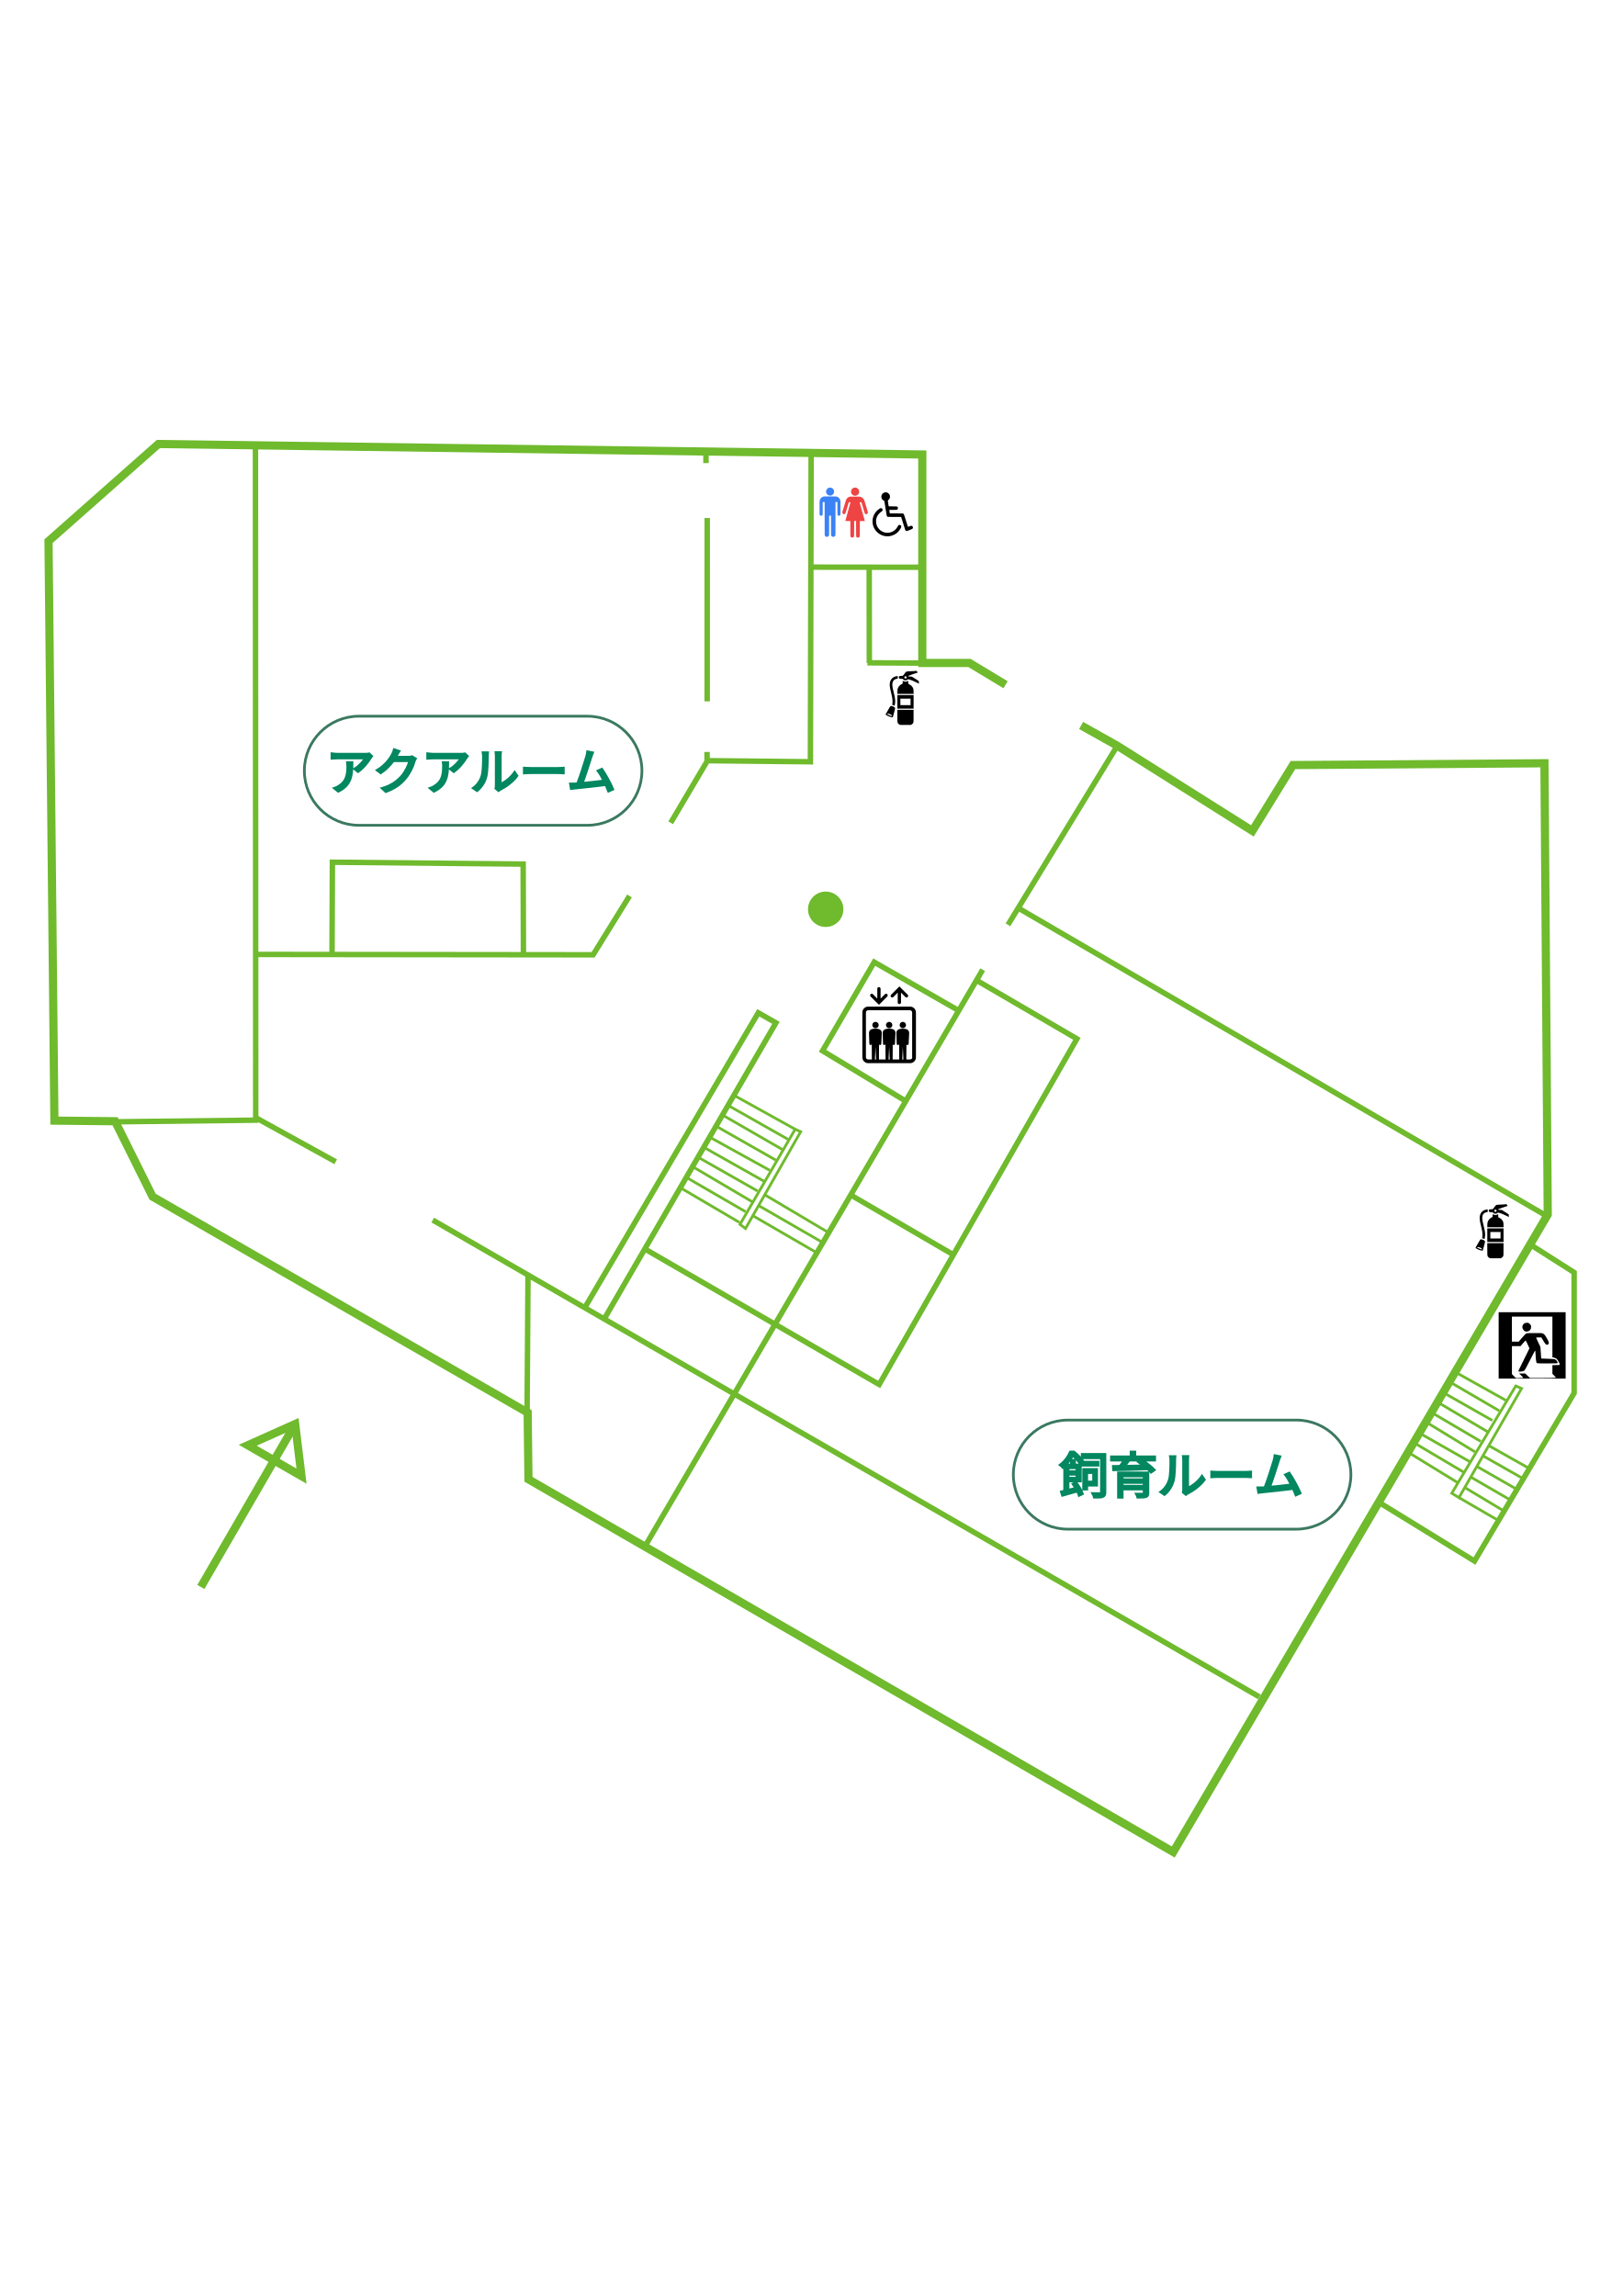
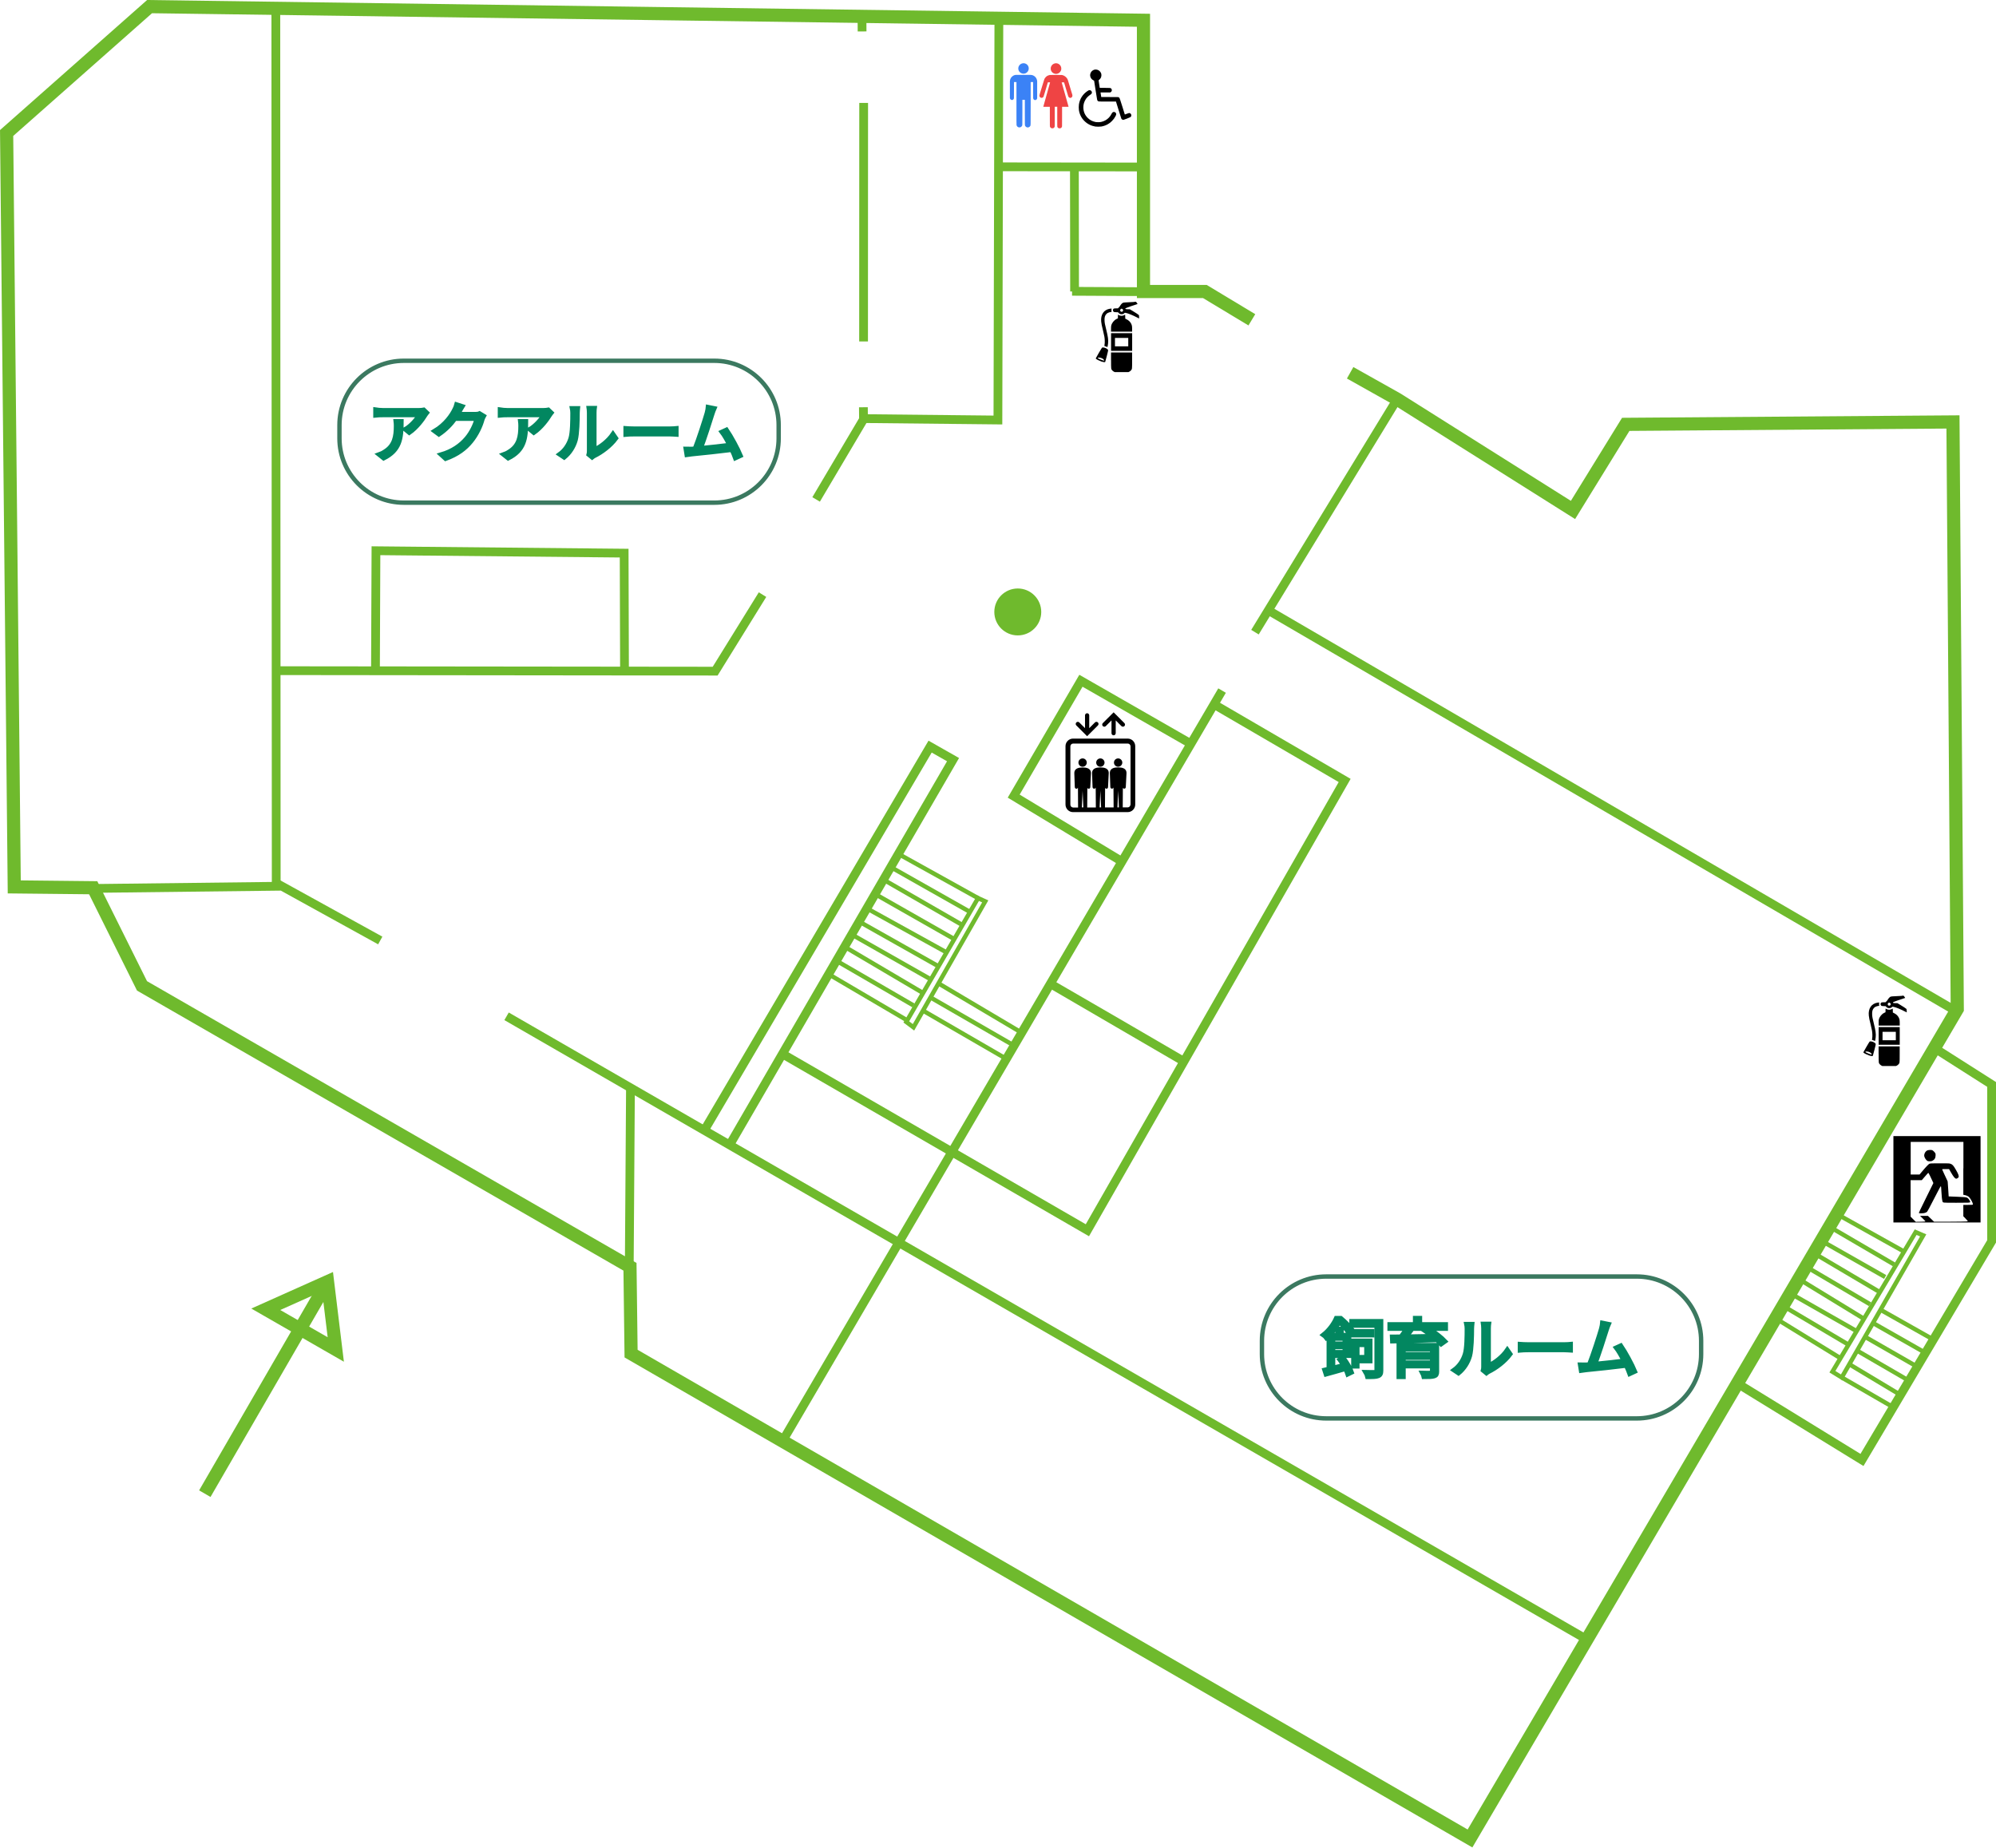
- <svg xmlns="http://www.w3.org/2000/svg" id="_トレース" data-name="トレース" viewBox="0 0 595 842">
+ <svg xmlns="http://www.w3.org/2000/svg" id="_レイヤー_1" data-name="レイヤー 1" viewBox="0 0 455.1 421.29">
  <defs>
    <style>
      .cls-1, .cls-2, .cls-3, .cls-4, .cls-5, .cls-6 {
        stroke-miterlimit: 10;
      }

-       .cls-1, .cls-3, .cls-4, .cls-6 {
+       .cls-1, .cls-2, .cls-3, .cls-6 {
        fill: none;
      }

-       .cls-1, .cls-3, .cls-5, .cls-6 {
+       .cls-1, .cls-2, .cls-4, .cls-6 {
        stroke: #6fba2d;
      }

      .cls-2 {
-         fill: #028760;
-         font-family: BIZ-UDGothic, 'BIZ UDGothic';
-         font-size: 18px;
-         stroke: #028760;
+         stroke-width: 3px;
      }

      .cls-3 {
-         stroke-width: 3px;
-       }
- 
-       .cls-4 {
        stroke: #3b7960;
      }

      .cls-7 {
        fill: #ef4444;
      }

      .cls-8 {
        fill: #3b82f6;
      }

+       .cls-4 {
+         fill: #6fba2d;
+       }
+ 
      .cls-5 {
-         fill: #6fba2d;
+         fill: #028760;
+         font-family: BIZ-UDGothic, 'BIZ UDGothic';
+         font-size: 14.56px;
+         stroke: #028760;
      }

      .cls-6 {
        stroke-width: 2px;
      }
    </style>
  </defs>
  <g>
-     <path d="M549.53,493.38v12.18h24.56v-24.35h-24.56v12.18ZM569.24,490.29v7.47l.37.06c.44.07,1,.32,1.23.56.38.38,1.07,1.63,1.09,1.98.01.16,0,.17-.19.21-.11.02-.72.04-1.35.04h-1.15v3.2l.55.57c.57.59.75.81.7.87-.06.06-3.02.11-6.24.11h-3.25s-.86-.83-.86-.83l-.86-.83h-2.23l.78.76c.71.69.77.76.69.81-.06.04-.56.07-1.38.09l-1.28.03-.73-.73-.73-.73v-10.28h3.16s.66-.77.66-.77c.91-1.06,1.14-1.3,1.21-1.3.06,0,.65,1.21,1.2,2.44l.2.45-1.77,3.57c-2.14,4.31-2.38,4.85-2.28,4.92.1.06.76.06,1.24-.01.42-.06.84-.23,1.01-.41.16-.17.78-1.32,2.12-3.96,1.37-2.68,1.69-3.26,1.76-3.24.08.03.12.37.17,1.65.06,1.27.16,2.12.28,2.56.14.47-.1.44,3.94.44,3.6,0,3.81-.01,3.89-.2.04-.1-.26-.65-.49-.92-.11-.12-.27-.26-.35-.3-.29-.15-.92-.22-2.61-.27-.93-.03-1.9-.07-2.15-.08l-.46-.03-.14-2.1-.15-2.11-.19-.43c-.11-.24-.45-.98-.78-1.66-.32-.67-.59-1.26-.59-1.3,0-.11.24-.13,1.13-.12l.8.02.49.84c.8,1.39,1.19,1.86,1.56,1.86.17,0,.53-.24.63-.41.16-.3-.04-.88-.71-2.05-.73-1.27-1.01-1.57-1.59-1.75-.34-.11-.41-.11-2.91-.11-1.99,0-2.61.02-2.83.07-.25.06-.32.12-.81.61-.29.3-.89.98-1.34,1.51l-.81.97h-1.25s-1.25,0-1.25,0v-9.2h14.85v7.47Z" />
-     <path d="M559.24,485.18c-.56.16-1.02.82-1.03,1.48-.01.5.47,1.29.94,1.55.12.07.28.09.62.09.39,0,.5-.02.74-.14.62-.3.9-.78.92-1.55,0-.38-.01-.45-.13-.66-.17-.28-.59-.69-.82-.79-.23-.1-.88-.09-1.24.02Z" />
+     <path d="M431.71,268.93v9.85h19.87v-19.7h-19.87v9.85ZM447.65,266.43v6.04l.3.05c.36.06.81.26,1,.45.31.31.87,1.32.88,1.6,0,.13,0,.14-.16.17-.09.02-.58.03-1.09.03h-.93v2.59l.45.46c.46.47.6.66.56.7-.05.04-2.44.09-5.05.09h-2.63s-.7-.67-.7-.67l-.7-.67h-1.8l.63.61c.57.56.63.62.56.66-.05.03-.45.06-1.12.07l-1.04.02-.59-.59-.59-.59v-8.32h2.55s.53-.62.53-.62c.74-.86.92-1.05.98-1.05.04,0,.53.98.97,1.97l.16.36-1.43,2.89c-1.73,3.49-1.93,3.92-1.84,3.98.08.05.62.04,1.01,0,.34-.05.68-.18.82-.33.13-.14.63-1.07,1.72-3.2,1.11-2.17,1.37-2.64,1.42-2.62.06.02.09.3.14,1.34.05,1.03.13,1.71.23,2.07.11.38-.08.36,3.19.36,2.91,0,3.08,0,3.14-.16.03-.08-.21-.53-.4-.74-.09-.1-.22-.21-.29-.24-.24-.12-.75-.18-2.11-.22-.75-.02-1.54-.05-1.74-.07l-.37-.02-.11-1.7-.12-1.7-.15-.35c-.09-.19-.37-.79-.63-1.34-.26-.54-.47-1.02-.47-1.05,0-.09.2-.11.92-.09h.65s.39.69.39.69c.65,1.13.96,1.5,1.26,1.5.14,0,.43-.19.51-.33.13-.25-.03-.71-.58-1.66-.59-1.03-.81-1.27-1.29-1.42-.28-.09-.34-.09-2.35-.09-1.61,0-2.11.01-2.29.06-.2.05-.26.09-.65.49-.24.24-.72.79-1.08,1.22l-.65.78h-1.01s-1.01,0-1.01,0v-7.44h12.02v6.05Z" />
+     <path d="M439.56,262.3c-.45.13-.82.66-.83,1.2,0,.4.38,1.05.76,1.25.1.05.22.07.5.07.32,0,.4-.02.6-.11.5-.25.73-.63.74-1.25,0-.31,0-.37-.11-.53-.13-.23-.48-.56-.67-.64-.18-.08-.72-.07-1,.02Z" />
  </g>
  <g>
-     <path d="M551.89,441.67c-.16.02-.88.06-1.61.08-.96.04-1.37.07-1.51.12-.25.09-.61.45-.8.8-.07.15-.26.38-.41.53l-.27.26h-.5c-.57,0-.72.05-.83.26-.15.29,0,.68.29.78.08.03.36.05.61.05h.46s.18.19.18.19c.26.27.47.36.84.36.34,0,.55-.08.78-.3.13-.12.14-.13.38-.07.69.14,1.91.63,3.08,1.23.37.19.68.35.69.35,0,0,0-.2-.01-.45-.01-.33-.04-.47-.09-.53-.1-.11-1.02-.71-1.86-1.21l-.69-.41h-.58q-.58,0-.63-.11c-.03-.07-.04-.13,0-.15.09-.09,2.52-.95,3.23-1.15l.18-.05-.11-.21c-.16-.29-.33-.45-.43-.44-.05,0-.22.02-.38.04ZM548.49,443.61c.28.1.37.46.17.69-.09.1-.14.12-.31.12s-.22-.02-.31-.12c-.19-.22-.11-.58.16-.69.15-.06.14-.06.3,0Z" />
-     <path d="M545.08,443.57c-1.74.26-2.69,1.65-2.49,3.65.06.6.19,1.21.53,2.6.36,1.45.44,1.93.47,2.73.02.52,0,.78-.05,1.1-.04.23-.07.42-.06.42,0,0,.12.04.26.09s.32.11.41.16c.1.05.18.08.19.07.05-.05.16-.62.2-1.07.1-.94-.03-1.87-.51-3.79-.39-1.57-.47-1.99-.5-2.6-.04-.88.1-1.4.5-1.83.12-.12.29-.27.39-.33.23-.14.74-.29.96-.29.16,0,.17,0,.14-.1-.04-.12-.04-.64,0-.77.04-.11.02-.11-.44-.05Z" />
-     <path d="M547.31,445.76v.52l-.38.19c-.71.36-1.31,1.1-1.49,1.86-.04.19-.07.52-.07,1v.72h5.95v-.72c0-.79-.05-1.07-.26-1.51-.26-.53-.71-.96-1.31-1.26l-.37-.18v-.47c0-.26-.01-.51-.03-.57-.03-.09-.04-.09-.1-.04-.13.12-.48.25-.74.27-.33.04-.7-.04-.96-.2-.11-.07-.22-.13-.22-.13-.01,0-.02.23-.02.52Z" />
-     <path d="M545.37,452.97v2.49h5.95v-4.98h-5.95v2.49ZM550.22,452.99v1.19h-3.74v-2.38h3.74v1.19Z" />
-     <path d="M542.83,454.55c-.06.03-.42.62-.94,1.55l-.85,1.5.12.13c.15.16.96.56,1.51.74.23.07.55.15.71.16.28.02.3.01.34-.08.03-.06.23-.79.45-1.64.28-1.06.39-1.56.37-1.65-.11-.43-1.3-.92-1.72-.71ZM542.29,457.37c.46.1.9.34,1.06.59.1.15.1.23,0,.23-.27,0-1.78-.63-1.75-.72.01-.04.26-.15.36-.15.03,0,.18.03.33.06Z" />
-     <path d="M545.37,458.12c0,2.51,0,2.47.33,2.85.11.13.3.27.45.34l.25.12h3.88l.25-.12c.15-.07.33-.22.45-.34.34-.38.33-.33.33-2.85v-2.22h-5.95v2.22Z" />
+     <path d="M433.62,227.1c-.13.01-.71.05-1.3.07-.78.03-1.11.06-1.22.1-.2.07-.49.37-.65.65-.06.12-.21.31-.33.43l-.22.21h-.41c-.46,0-.58.04-.67.21-.12.24,0,.55.23.63.07.02.29.04.5.04h.37s.15.16.15.16c.21.22.38.29.68.29.28,0,.45-.06.63-.24.11-.1.11-.1.31-.06.56.11,1.54.51,2.5,1,.3.15.55.28.56.28,0,0,0-.16-.01-.37-.01-.27-.03-.38-.07-.43-.08-.09-.83-.58-1.5-.98l-.56-.33h-.47q-.47,0-.51-.09c-.02-.06-.03-.1,0-.12.07-.07,2.04-.77,2.61-.93l.15-.04-.09-.17c-.13-.23-.26-.36-.35-.36-.04,0-.18.01-.31.03ZM430.86,228.67c.22.08.3.37.14.56-.07.08-.11.1-.25.1s-.18-.02-.25-.1c-.16-.18-.09-.47.13-.56.12-.05.11-.05.24,0Z" />
+     <path d="M428.11,228.64c-1.4.21-2.18,1.34-2.01,2.95.05.49.15.98.43,2.1.29,1.17.36,1.56.38,2.21.01.42,0,.63-.04.89-.03.19-.05.34-.05.34,0,0,.1.04.21.07s.26.09.33.13c.08.04.14.06.15.06.04-.04.13-.5.16-.86.08-.76-.02-1.51-.41-3.07-.32-1.27-.38-1.61-.4-2.11-.03-.71.08-1.13.4-1.48.1-.1.24-.22.32-.26.19-.11.6-.23.77-.23.13,0,.14,0,.11-.08-.04-.1-.03-.52,0-.62.03-.09.01-.09-.35-.04Z" />
+     <path d="M429.91,230.41v.42l-.31.15c-.58.29-1.06.89-1.21,1.5-.04.15-.05.42-.05.81v.58h4.81v-.58c0-.64-.04-.86-.21-1.22-.21-.43-.57-.78-1.06-1.02l-.3-.15v-.38c0-.21-.01-.41-.02-.46-.02-.07-.03-.07-.08-.03-.11.1-.38.2-.6.22-.27.03-.57-.04-.77-.16-.09-.06-.17-.11-.18-.11-.01,0-.02.19-.02.42Z" />
+     <path d="M428.34,236.24v2.01h4.81v-4.03h-4.81v2.01ZM432.26,236.26v.96h-3.03v-1.92h3.03v.96Z" />
+     <path d="M426.29,237.52s-.34.5-.76,1.25l-.68,1.21.1.11c.12.13.78.45,1.22.6.19.06.45.12.58.13.23.01.24.01.27-.07.02-.05.19-.64.36-1.33.22-.86.32-1.27.3-1.33-.09-.35-1.05-.74-1.39-.57ZM425.85,239.8c.37.08.73.28.86.48.08.12.08.19,0,.19-.22,0-1.44-.51-1.42-.58.01-.04.21-.12.29-.12.02,0,.14.02.27.05Z" />
+     <path d="M428.34,240.41c0,2.03,0,2,.27,2.3.09.1.25.22.36.28l.2.1h3.14l.2-.1c.12-.06.27-.17.36-.28.27-.31.27-.27.27-2.3v-1.79h-4.81v1.79Z" />
  </g>
  <g>
-     <path d="M335.57,246.08c-.16.02-.88.06-1.61.08-.96.04-1.37.07-1.51.12-.25.09-.61.45-.8.8-.07.15-.26.38-.41.53l-.27.26h-.5c-.57,0-.72.05-.83.26-.15.29,0,.68.29.78.08.03.36.05.61.05h.46s.18.19.18.19c.26.27.47.36.84.36.34,0,.55-.08.78-.3.13-.12.14-.13.38-.07.69.14,1.91.63,3.08,1.23.37.19.68.35.69.35,0,0,0-.2-.01-.45-.01-.33-.04-.47-.09-.53-.1-.11-1.02-.71-1.86-1.21l-.69-.41h-.58q-.58,0-.63-.11c-.03-.07-.04-.13,0-.15.09-.09,2.52-.95,3.23-1.15l.18-.05-.11-.21c-.16-.29-.33-.45-.43-.44-.05,0-.22.02-.38.04ZM332.17,248.02c.28.1.37.46.17.69-.09.1-.14.12-.31.12s-.22-.02-.31-.12c-.19-.22-.11-.58.16-.69.15-.06.14-.06.3,0Z" />
-     <path d="M328.76,247.98c-1.74.26-2.69,1.65-2.49,3.65.06.6.19,1.21.53,2.6.36,1.45.44,1.93.47,2.73.02.52,0,.78-.05,1.1-.04.23-.07.42-.06.42,0,0,.12.04.26.09s.32.11.41.16c.1.05.18.08.19.07.05-.05.16-.62.2-1.07.1-.94-.03-1.87-.51-3.79-.39-1.57-.47-1.99-.5-2.6-.04-.88.1-1.4.5-1.83.12-.12.29-.27.39-.33.23-.14.74-.29.96-.29.16,0,.17,0,.14-.1-.04-.12-.04-.64,0-.77.04-.11.02-.11-.44-.05Z" />
-     <path d="M330.99,250.17v.52l-.38.19c-.71.36-1.31,1.1-1.49,1.86-.04.19-.07.52-.07,1v.72h5.95v-.72c0-.79-.05-1.07-.26-1.51-.26-.53-.71-.96-1.31-1.26l-.37-.18v-.47c0-.26-.01-.51-.03-.57-.03-.09-.04-.09-.1-.04-.13.12-.48.25-.74.27-.33.04-.7-.04-.96-.2-.11-.07-.22-.13-.22-.13-.01,0-.02.23-.02.52Z" />
-     <path d="M329.05,257.38v2.49h5.95v-4.98h-5.95v2.49ZM333.89,257.4v1.19h-3.74v-2.38h3.74v1.19Z" />
-     <path d="M326.51,258.96c-.06.03-.42.62-.94,1.55l-.85,1.5.12.13c.15.16.96.56,1.51.74.23.07.55.15.71.16.28.02.3.01.34-.08.03-.06.23-.79.45-1.64.28-1.06.39-1.56.37-1.65-.11-.43-1.3-.92-1.72-.71ZM325.97,261.78c.46.1.9.34,1.06.59.1.15.1.23,0,.23-.27,0-1.78-.63-1.75-.72.01-.04.26-.15.36-.15.03,0,.18.03.33.06Z" />
-     <path d="M329.05,262.53c0,2.51,0,2.47.33,2.85.11.13.3.27.45.34l.25.12h3.88l.25-.12c.15-.07.33-.22.45-.34.34-.38.33-.33.33-2.85v-2.22h-5.95v2.22Z" />
+     <path d="M258.6,68.86c-.13.01-.71.05-1.3.07-.78.03-1.11.06-1.22.1-.2.07-.49.37-.65.65-.06.12-.21.31-.33.43l-.22.21h-.41c-.46,0-.58.04-.67.21-.12.24,0,.55.23.63.07.02.29.04.5.04h.37s.15.16.15.16c.21.22.38.29.68.29.28,0,.45-.06.63-.24.11-.1.11-.1.31-.06.56.11,1.54.51,2.5,1,.3.15.55.28.56.28,0,0,0-.16-.01-.37-.01-.27-.03-.38-.07-.43-.08-.09-.83-.58-1.5-.98l-.56-.33h-.47q-.47,0-.51-.09c-.02-.06-.03-.1,0-.12.07-.07,2.04-.77,2.61-.93l.15-.04-.09-.17c-.13-.23-.26-.36-.35-.36-.04,0-.18.01-.31.03ZM255.85,70.43c.22.08.3.37.14.56-.07.08-.11.1-.25.1s-.18-.02-.25-.1c-.16-.18-.09-.47.13-.56.12-.05.11-.05.24,0Z" />
+     <path d="M253.09,70.4c-1.4.21-2.18,1.34-2.01,2.95.05.49.15.98.43,2.1.29,1.17.36,1.56.38,2.21.01.42,0,.63-.04.89-.03.19-.05.34-.05.34,0,0,.1.04.21.07s.26.09.33.13c.08.04.14.06.15.06.04-.04.13-.5.16-.86.08-.76-.02-1.51-.41-3.07-.32-1.27-.38-1.61-.4-2.11-.03-.71.08-1.13.4-1.48.1-.1.24-.22.32-.26.19-.11.6-.23.77-.23.13,0,.14,0,.11-.08-.04-.1-.03-.52,0-.62.03-.09.01-.09-.35-.04Z" />
+     <path d="M254.89,72.17v.42l-.31.15c-.58.29-1.06.89-1.21,1.5-.04.15-.05.42-.05.81v.58h4.81v-.58c0-.64-.04-.86-.21-1.22-.21-.43-.57-.78-1.06-1.02l-.3-.15v-.38c0-.21-.01-.41-.02-.46-.02-.07-.03-.07-.08-.03-.11.1-.38.2-.6.22-.27.03-.57-.04-.77-.16-.09-.06-.17-.11-.18-.11-.01,0-.02.19-.02.42Z" />
+     <path d="M253.33,78v2.01h4.81v-4.03h-4.81v2.01ZM257.25,78.02v.96h-3.03v-1.92h3.03v.96Z" />
+     <path d="M251.27,79.28s-.34.5-.76,1.25l-.68,1.21.1.11c.12.13.78.45,1.22.6.19.06.45.12.58.13.23.01.24.01.27-.07.02-.05.19-.64.36-1.33.22-.86.32-1.27.3-1.33-.09-.35-1.05-.74-1.39-.57ZM250.83,81.56c.37.08.73.28.86.48.08.12.08.19,0,.19-.22,0-1.44-.51-1.42-.58.01-.04.21-.12.29-.12.02,0,.14.02.27.05Z" />
+     <path d="M253.33,82.17c0,2.03,0,2,.27,2.3.09.1.25.22.36.28l.2.1h3.14l.2-.1c.12-.06.27-.17.36-.28.27-.31.27-.27.27-2.3v-1.79h-4.81v1.79Z" />
  </g>
  <g>
-     <path d="M324.4,180.59c-.22.06-.31.09-.5.22-.58.37-.86,1.08-.69,1.73.12.45.44.85.84,1.04.14.07.22.12.23.16,0,.03.2,1.26.43,2.72.44,2.89.44,2.84.66,2.99.06.04.16.09.22.1.07.02.99.03,2.48.03h2.37l.73,2.36c.4,1.3.76,2.4.78,2.45.06.12.19.24.32.29.23.1.35.07,1.31-.32.5-.2.94-.4.98-.44.22-.21.26-.58.09-.85-.1-.15-.34-.28-.52-.28-.06,0-.35.09-.66.22-.36.15-.55.2-.56.18,0-.02-.33-1.06-.72-2.3-.51-1.66-.73-2.29-.79-2.37-.05-.06-.15-.14-.22-.17-.14-.07-.16-.07-2.52-.07h-2.38l-.09-.58c-.05-.32-.09-.61-.1-.64l-.02-.07h1.37s1.37-.02,1.37-.02l.15-.09c.42-.26.4-.88-.03-1.11-.08-.05-.28-.06-1.58-.07l-1.48-.02-.17-1.07c-.14-.89-.16-1.08-.12-1.09.27-.15.55-.5.68-.84.09-.22.11-.62.06-.86-.09-.43-.41-.86-.8-1.08-.33-.19-.78-.25-1.14-.16Z" />
-     <path d="M322.81,186.39c-.06.02-.23.12-.38.22-1.34.87-2.2,2.22-2.44,3.8-.06.41-.06,1.2,0,1.6.19,1.19.71,2.22,1.55,3.06.85.85,1.89,1.37,3.09,1.56.39.06,1.32.05,1.7-.02.66-.12,1.26-.34,1.81-.66.48-.27.76-.49,1.17-.91.43-.44.72-.83.98-1.35.18-.35.2-.4.2-.57,0-.21-.06-.34-.21-.47-.22-.2-.55-.22-.79-.05-.1.07-.17.16-.31.43-.23.45-.44.75-.74,1.06-.59.61-1.32,1.02-2.16,1.21-.43.1-1.23.1-1.64.02-.86-.19-1.55-.55-2.14-1.12-.85-.83-1.27-1.84-1.27-3.04,0-.85.23-1.59.72-2.33.23-.35.76-.88,1.13-1.12.39-.25.48-.35.54-.55.06-.2.04-.34-.09-.53-.15-.23-.48-.35-.73-.26Z" />
+     <path d="M249.57,15.88c-.18.05-.25.08-.41.18-.47.3-.7.88-.56,1.4.09.36.36.69.68.84.11.05.18.1.19.13,0,.03.16,1.02.34,2.2.36,2.33.35,2.3.53,2.42.05.03.13.07.18.08.06.02.8.03,2.01.03h1.92l.59,1.91c.33,1.05.61,1.94.63,1.98.05.1.15.19.26.24.18.08.28.05,1.06-.26.4-.16.76-.32.8-.35.18-.17.21-.47.07-.68-.08-.12-.28-.23-.42-.23-.05,0-.28.08-.53.18-.29.12-.45.17-.45.15,0-.02-.27-.85-.58-1.86-.42-1.34-.59-1.85-.64-1.92-.04-.05-.12-.11-.18-.14-.11-.05-.13-.05-2.04-.05h-1.93l-.07-.47c-.04-.26-.08-.49-.08-.52v-.06s1.09,0,1.09,0h1.11s.12-.08.12-.08c.34-.21.32-.71-.03-.9-.07-.04-.22-.05-1.28-.06h-1.2s-.14-.88-.14-.88c-.11-.72-.13-.87-.1-.89.22-.13.45-.4.55-.68.07-.18.09-.5.05-.7-.07-.34-.33-.7-.65-.87-.27-.15-.63-.2-.92-.13Z" />
+     <path d="M248.28,20.57s-.19.1-.31.18c-1.08.71-1.78,1.79-1.97,3.08-.05.33-.05.97,0,1.29.15.96.57,1.8,1.25,2.47.69.69,1.53,1.11,2.5,1.27.32.05,1.07.04,1.38-.01.53-.1,1.02-.27,1.47-.53.39-.22.61-.4.94-.73.35-.35.58-.67.8-1.09.14-.28.16-.33.16-.46,0-.17-.05-.27-.17-.38-.18-.16-.44-.18-.64-.04-.08.06-.14.13-.25.34-.19.36-.35.6-.6.86-.47.49-1.07.83-1.75.98-.35.08-.99.08-1.32.02-.7-.15-1.26-.44-1.73-.9-.69-.67-1.03-1.49-1.03-2.46,0-.68.19-1.29.58-1.89.19-.29.61-.71.91-.9.31-.2.39-.28.44-.44.05-.16.03-.27-.07-.43-.12-.19-.39-.29-.59-.21Z" />
  </g>
  <g>
-     <path class="cls-8" d="M304.14,178.82c-.33.06-.6.21-.83.45-.56.59-.53,1.52.06,2.08.37.35.9.48,1.4.35.15-.04.4-.17.53-.27.46-.37.66-.99.49-1.55-.13-.47-.48-.83-.93-.99-.23-.08-.5-.1-.72-.06Z" />
-     <path class="cls-8" d="M302.25,182.06c-.24.02-.45.08-.68.19-.59.3-.98.88-1.04,1.55-.01.12-.01.9-.01,2.51v2.34s.04.09.04.09c.06.17.17.3.32.37.06.03.09.03.22.03.14,0,.16,0,.24-.04.16-.08.28-.23.32-.42.01-.06.02-.57.02-2.33v-2.26h.7v6.02c0,5.24,0,6.03.02,6.12.08.38.42.66.81.66.11,0,.28-.04.39-.1.13-.07.28-.22.34-.35.1-.2.09.07.09-3.82v-3.51h.69v3.52c0,3.88,0,3.61.09,3.8.09.19.25.33.47.41.08.03.12.04.26.04s.18,0,.26-.04c.22-.08.38-.22.47-.41.1-.2.09.34.09-6.32v-6.02h.69v2.25c0,1.55,0,2.27.02,2.33.04.2.15.36.32.44.1.05.11.05.23.05.1,0,.15,0,.2-.03.2-.08.34-.26.37-.51.02-.13.02-4.57,0-4.79-.08-.86-.67-1.56-1.49-1.74-.09-.02-.2-.03-.37-.03-.43,0-3.97-.01-4.11,0Z" />
-     <path class="cls-7" d="M313.3,178.82c-.52.09-.93.42-1.13.9-.09.21-.12.39-.11.63,0,.13.02.23.04.31.12.44.39.79.79.98.75.37,1.64.06,2-.68.09-.19.13-.32.15-.52.05-.55-.21-1.08-.66-1.38-.32-.21-.72-.3-1.07-.23Z" />
-     <path class="cls-7" d="M311.72,182.13c-.54.08-1,.39-1.32.88-.15.23-.11.11-.7,2.05-.23.76-.48,1.6-.67,2.19-.08.25-.14.49-.15.55-.06.33.12.64.41.73.23.07.46,0,.63-.17.12-.13.1-.09.54-1.56.1-.32.24-.79.31-1.03.07-.25.21-.7.3-1.02l.17-.57h.31c.26,0,.31,0,.31.02,0,.01-.05.18-.1.38-.1.36-.4,1.44-1.18,4.25-.6,2.14-.61,2.19-.62,2.22,0,.02.04.03.92.03h.93v2.73c0,2.97,0,2.82.08,2.98.07.15.22.27.4.32.11.04.35.03.46,0,.21-.08.35-.22.42-.43.02-.07.03-.21.03-2.85v-2.77h.71v2.78c0,2.77,0,2.78.03,2.87.09.27.31.43.61.45.36.02.67-.21.72-.56.01-.06.02-1,.02-2.8v-2.71h.92c.6,0,.92,0,.92-.01,0,0-.1-.38-.23-.83-.13-.45-.29-1.03-.36-1.27-.07-.25-.23-.82-.36-1.28-.39-1.41-.49-1.73-.59-2.09-.05-.19-.16-.58-.24-.87-.08-.28-.14-.52-.14-.53,0,0,.13-.01.33-.01h.33l.03.1c.02.06.04.14.06.19.01.05.08.26.14.48.06.22.17.58.24.8.07.23.17.56.22.74.21.7.3,1.02.38,1.28.04.15.09.3.11.34.12.31.39.48.67.43.33-.06.54-.35.51-.7,0-.11-.02-.15-.34-1.21-.29-.94-.75-2.46-.87-2.86-.06-.21-.13-.41-.17-.49-.08-.18-.24-.38-.44-.57-.35-.34-.76-.54-1.2-.61-.2-.03-3.29-.03-3.47,0Z" />
+     <path class="cls-8" d="M233.17,14.44c-.27.05-.49.17-.67.36-.45.48-.43,1.23.05,1.68.3.28.73.39,1.14.28.12-.03.32-.13.43-.22.37-.3.53-.8.4-1.26-.11-.38-.39-.67-.76-.8-.19-.06-.41-.08-.59-.05Z" />
+     <path class="cls-8" d="M231.65,17.07c-.2.01-.37.06-.55.15-.48.24-.8.71-.84,1.26,0,.1-.01.72,0,2.03v1.89s.03.07.03.07c.05.14.14.24.26.3.05.02.08.03.18.03.12,0,.13,0,.19-.03.13-.06.22-.19.26-.34.01-.05.01-.46.01-1.89v-1.83h.57v4.87c0,4.24,0,4.88.02,4.95.06.31.34.53.65.53.09,0,.23-.04.32-.08.1-.05.22-.18.28-.28.08-.16.08.06.08-3.09v-2.84h.56v2.85c0,3.14,0,2.92.07,3.08.08.15.21.27.38.33.07.03.09.03.21.03s.15,0,.21-.03c.18-.07.31-.18.38-.33.08-.16.08.27.08-5.12v-4.87h.56v1.82c0,1.26,0,1.84.01,1.89.03.16.12.29.26.36.08.04.09.04.19.04.08,0,.12,0,.16-.02.16-.07.27-.21.3-.41.01-.11.01-3.69,0-3.87-.06-.7-.54-1.26-1.21-1.41-.07-.02-.16-.02-.3-.03-.35,0-3.21-.01-3.32,0Z" />
+     <path class="cls-7" d="M240.58,14.44c-.42.08-.75.34-.92.73-.07.17-.1.32-.09.51,0,.11.01.19.03.25.09.36.32.64.64.79.6.3,1.33.05,1.62-.55.07-.15.11-.26.12-.42.04-.44-.17-.88-.53-1.12-.26-.17-.58-.24-.87-.19Z" />
+     <path class="cls-7" d="M239.31,17.12c-.44.07-.81.31-1.07.71-.12.19-.09.09-.57,1.66-.19.62-.39,1.29-.54,1.77-.06.2-.12.4-.12.44-.05.27.09.52.33.59.19.06.38,0,.51-.14.1-.11.08-.07.44-1.26.08-.26.19-.64.25-.84.06-.2.17-.57.24-.82l.14-.46h.25c.21,0,.25,0,.25.02,0,0-.04.15-.08.31-.08.29-.32,1.17-.96,3.44-.48,1.73-.49,1.77-.5,1.8,0,.02.03.02.74.02h.75v2.21c0,2.4,0,2.28.07,2.41.06.12.18.22.32.26.09.03.28.03.37,0,.17-.06.28-.18.34-.35.02-.06.02-.17.02-2.31v-2.24h.57v2.25c0,2.24,0,2.25.02,2.32.07.22.25.35.49.36.29.02.54-.17.58-.45,0-.05.01-.81.01-2.27v-2.19h.74c.48,0,.74,0,.74-.01,0,0-.08-.31-.19-.68-.1-.37-.23-.83-.29-1.03-.06-.2-.19-.67-.29-1.03-.32-1.14-.39-1.4-.48-1.69-.04-.16-.13-.47-.2-.7-.07-.23-.12-.42-.12-.43,0,0,.1-.01.27-.01h.27l.02.08s.03.12.05.15c.01.04.06.21.12.39.05.18.14.47.19.65.05.18.13.45.18.6.17.57.25.83.31,1.04.03.12.08.24.09.28.1.25.32.39.54.35.26-.05.43-.28.41-.57,0-.09-.02-.12-.28-.98-.23-.76-.6-1.99-.7-2.32-.05-.17-.11-.34-.14-.4-.07-.14-.2-.31-.35-.46-.29-.27-.61-.44-.97-.49-.16-.02-2.66-.02-2.81,0Z" />
  </g>
  <g>
-     <path d="M321.03,374.74c-.65,0-1.17.53-1.17,1.17s.53,1.17,1.17,1.17,1.17-.53,1.17-1.17-.53-1.17-1.17-1.17Z" />
-     <path d="M326.04,374.74c-.65,0-1.17.53-1.17,1.17s.53,1.17,1.17,1.17,1.17-.53,1.17-1.17c0-.65-.53-1.17-1.17-1.17Z" />
-     <path d="M331.05,374.74c-.65,0-1.17.53-1.17,1.17s.53,1.17,1.17,1.17,1.17-.53,1.17-1.17-.53-1.17-1.17-1.17Z" />
-     <path d="M333.72,369.15h-15.37c-1.18,0-2.14.96-2.14,2.14v16.46c0,1.18.96,2.14,2.14,2.14h15.37c1.18,0,2.14-.96,2.14-2.14v-16.46c0-1.18-.96-2.14-2.14-2.14ZM320.82,388.54l.21-4.7.21,4.7h-.42ZM325.83,388.54l.21-4.7.21,4.7h-.42ZM330.84,388.54l.21-4.7.21,4.7h-.42ZM334.51,387.75c0,.44-.35.79-.79.79h-1.39l.04-5.49c.09.13.23.21.39.2.25-.01.45-.23.43-.48l.19-3.91c0-1.54-1.56-1.61-2.35-1.61s-2.35.08-2.35,1.61l.13,3.91c-.01.25.18.47.43.48.22.01.4-.14.46-.35l.04,5.63h-2.43l.04-5.49c.09.13.23.21.39.2.25-.01.45-.23.43-.48l.19-3.91c0-1.54-1.56-1.61-2.35-1.61s-2.35.08-2.35,1.61l.13,3.91c-.01.25.18.47.43.48.22.01.4-.14.46-.35l.04,5.64h-2.43l.04-5.49c.09.13.23.21.39.2.25-.01.45-.23.43-.48l.19-3.91c0-1.54-1.56-1.61-2.35-1.61s-2.35.08-2.35,1.61l.13,3.91c-.01.25.18.47.43.48.22.01.4-.14.46-.35l.04,5.64h-1.39c-.44,0-.79-.35-.79-.79v-16.46c0-.44.35-.79.79-.79h15.37c.44,0,.79.35.79.79v16.46h0Z" />
-     <path d="M327.57,365.63l1.61-1.61v3.61c0,.33.27.6.6.6s.6-.27.6-.6v-3.61l1.61,1.61c.12.12.27.17.42.17s.31-.06.42-.17c.23-.23.23-.61,0-.84l-2.62-2.62-.42-.42-.42.42-2.62,2.62c-.23.23-.23.61,0,.84.23.23.61.23.84,0Z" />
-     <path d="M321.88,368.06h0s.42.42.42.42l.42-.42s0,0,0,0l2.62-2.62c.23-.23.23-.61,0-.84-.23-.23-.61-.23-.84,0l-1.61,1.61v-3.61c0-.33-.27-.6-.6-.6s-.6.27-.6.6v3.61l-1.61-1.61c-.23-.23-.61-.23-.84,0-.23.23-.23.61,0,.84l2.62,2.62Z" />
+     <path d="M246.84,172.95c-.52,0-.95.42-.95.95s.42.95.95.95.95-.42.95-.95-.43-.95-.95-.95Z" />
+     <path d="M250.89,172.95c-.52,0-.95.42-.95.95s.43.95.95.95.95-.42.95-.95c0-.52-.43-.95-.95-.95Z" />
+     <path d="M254.94,172.95c-.52,0-.95.42-.95.95s.43.95.95.95.95-.42.95-.95-.43-.95-.95-.95Z" />
+     <path d="M257.11,168.43h-12.44c-.96,0-1.73.78-1.73,1.73v13.31c0,.96.78,1.73,1.73,1.73h12.44c.96,0,1.73-.78,1.73-1.73v-13.31c0-.96-.78-1.73-1.73-1.73ZM246.67,184.12l.17-3.81.17,3.81h-.34ZM250.72,184.12l.17-3.81.17,3.81h-.34ZM254.78,184.12l.17-3.81.17,3.81h-.34ZM257.75,183.48c0,.35-.29.64-.64.64h-1.12l.03-4.44c.07.1.18.17.32.17.2,0,.36-.18.35-.39l.16-3.16c0-1.24-1.26-1.3-1.9-1.3s-1.9.06-1.9,1.3l.11,3.16c0,.2.15.38.35.39.18,0,.33-.11.37-.28l.03,4.56h-1.97l.03-4.44c.07.1.18.17.32.17.2,0,.36-.18.35-.39l.16-3.16c0-1.24-1.26-1.3-1.9-1.3s-1.9.06-1.9,1.3l.11,3.16c0,.2.15.38.35.39.18,0,.33-.11.37-.28l.03,4.56h-1.97l.03-4.44c.07.1.18.17.32.17.2,0,.36-.18.35-.39l.16-3.16c0-1.24-1.26-1.3-1.9-1.3s-1.9.06-1.9,1.3l.11,3.16c0,.2.15.38.35.39.18,0,.33-.11.37-.28l.03,4.56h-1.12c-.35,0-.64-.29-.64-.64v-13.31c0-.35.29-.64.64-.64h12.44c.35,0,.64.29.64.64v13.31h0Z" />
+     <path d="M252.13,165.58l1.3-1.3v2.92c0,.27.22.48.48.48s.48-.22.48-.48v-2.92l1.3,1.3c.09.09.22.14.34.14s.25-.05.34-.14c.19-.19.19-.49,0-.68l-2.12-2.12-.34-.34-.34.34-2.12,2.12c-.19.19-.19.49,0,.68.19.19.49.19.68,0Z" />
+     <path d="M247.53,167.55h0s.34.34.34.34l.34-.34s0,0,0,0l2.12-2.12c.19-.19.19-.49,0-.68-.19-.19-.49-.19-.68,0l-1.3,1.3v-2.92c0-.27-.22-.48-.48-.48s-.48.22-.48.48v2.92l-1.3-1.3c-.19-.19-.49-.19-.68,0-.19.19-.19.49,0,.68l2.12,2.12Z" />
  </g>
  <g>
-     <polyline class="cls-3" points="368.72 251.11 355.48 243.12 338.19 243.12 338.19 166.67 58.07 162.83 17.79 198.46 19.95 410.96 42.2 411.19 55.95 438.85 193.48 518.03 193.78 542.5 430.21 679.17 567.53 445.4 566.32 279.9 474.1 280.57 459.23 304.71 409.65 273.46 396.43 266.04" />
+     <polyline class="cls-2" points="285.43 72.93 274.71 66.47 260.72 66.47 260.72 4.62 34.1 1.51 1.51 30.33 3.25 202.25 21.25 202.44 32.38 224.82 143.64 288.88 143.89 308.68 335.17 419.25 446.27 230.12 445.29 96.22 370.68 96.77 358.65 116.29 318.53 91.01 307.84 85.01" />
    <g>
-       <polyline class="cls-6" points="42.5 411.39 93.77 410.79 93.67 162.83" />
-       <line class="cls-6" x1="123.1" y1="426.06" x2="93.77" y2="409.88" />
-       <polyline class="cls-6" points="93.43 350.01 217.48 350.15 230.83 328.57" />
-       <polyline class="cls-6" points="121.75 349.61 121.88 316.2 191.83 316.88 191.93 349.94" />
-       <polyline class="cls-6" points="245.93 301.74 259.41 278.96 297.16 279.36 297.43 165.97 258.85 165.89 258.88 169.83" />
-       <line class="cls-6" x1="259.26" y1="275.76" x2="259.28" y2="278.95" />
-       <line class="cls-6" x1="259.31" y1="257.21" x2="259.33" y2="189.98" />
-       <line class="cls-6" x1="297.53" y1="207.98" x2="338.13" y2="208.03" />
-       <line class="cls-6" x1="318.72" y1="208.19" x2="318.77" y2="243.12" />
-       <line class="cls-6" x1="318.06" y1="243.07" x2="337.12" y2="243.17" />
-       <line class="cls-6" x1="158.69" y1="447.43" x2="461.79" y2="622.3" />
-       <line class="cls-6" x1="236.51" y1="567.07" x2="360.33" y2="355.62" />
-       <polyline class="cls-6" points="214.61 479.25 278.05 371.42 284.52 375.09 221.69 483.46" />
-       <polyline class="cls-6" points="236.59 458.11 322.38 507.73 394.88 380.96 358.28 359.62" />
-       <line class="cls-6" x1="193.28" y1="517.37" x2="193.61" y2="467.82" />
-       <polyline class="cls-6" points="331.85 403.64 301.61 385.37 320.56 352.84 351.37 370.51" />
-       <path class="cls-6" d="M312.2,438.39c.15.05,37.37,21.74,37.37,21.74" />
-       <line class="cls-6" x1="369.6" y1="339.16" x2="409.65" y2="273.56" />
-       <line class="cls-6" x1="373.51" y1="333.09" x2="567.1" y2="445.91" />
-       <polyline class="cls-6" points="506.02 551.18 540.67 572.48 577.21 510.87 577.21 466.64 560.89 456.26" />
+       <polyline class="cls-6" points="21.5 202.6 62.98 202.11 62.89 1.51" />
+       <line class="cls-6" x1="86.7" y1="214.47" x2="62.98" y2="201.38" />
+       <polyline class="cls-6" points="62.7 152.94 163.06 153.05 173.86 135.6" />
+       <polyline class="cls-6" points="85.61 152.62 85.72 125.59 142.31 126.14 142.39 152.89" />
+       <polyline class="cls-6" points="186.08 113.89 196.99 95.46 227.53 95.78 227.75 4.04 196.54 3.98 196.56 7.17" />
+       <line class="cls-6" x1="196.86" y1="92.87" x2="196.88" y2="95.45" />
+       <line class="cls-6" x1="196.9" y1="77.86" x2="196.92" y2="23.47" />
+       <line class="cls-6" x1="227.83" y1="38.04" x2="260.68" y2="38.08" />
+       <line class="cls-6" x1="244.97" y1="38.2" x2="245.01" y2="66.47" />
+       <line class="cls-6" x1="244.44" y1="66.43" x2="259.86" y2="66.51" />
+       <line class="cls-6" x1="115.5" y1="231.76" x2="360.72" y2="373.24" />
+       <line class="cls-6" x1="178.46" y1="328.56" x2="278.64" y2="157.48" />
+       <polyline class="cls-6" points="160.74 257.5 212.07 170.26 217.3 173.23 166.47 260.91" />
+       <polyline class="cls-6" points="178.52 240.4 247.93 280.55 306.59 177.98 276.97 160.72" />
+       <line class="cls-6" x1="143.48" y1="288.35" x2="143.75" y2="248.26" />
+       <polyline class="cls-6" points="255.59 196.33 231.13 181.55 246.46 155.24 271.38 169.53" />
+       <path class="cls-6" d="M239.69,224.45c.12.04,30.23,17.59,30.23,17.59" />
+       <line class="cls-6" x1="286.14" y1="144.16" x2="318.53" y2="91.09" />
+       <line class="cls-6" x1="289.3" y1="139.25" x2="445.92" y2="230.53" />
+       <polyline class="cls-6" points="396.5 315.7 424.54 332.93 454.1 283.08 454.1 247.3 440.9 238.9" />
    </g>
    <g>
-       <polygon class="cls-1" points="271.34 449.01 291.57 414.12 293.59 415.03 273.37 450.53 271.34 449.01" />
-       <line class="cls-1" x1="249.8" y1="435.76" x2="271.14" y2="448.3" />
-       <line class="cls-1" x1="251.72" y1="431.82" x2="273.37" y2="444.36" />
-       <line class="cls-1" x1="254.05" y1="427.88" x2="275.99" y2="440.82" />
-       <line class="cls-1" x1="256.07" y1="424.44" x2="277.81" y2="436.78" />
-       <line class="cls-1" x1="257.99" y1="420.7" x2="280.24" y2="433.24" />
-       <line class="cls-1" x1="260.12" y1="416.96" x2="282.26" y2="429.19" />
-       <line class="cls-1" x1="262.44" y1="412.91" x2="284.49" y2="425.45" />
-       <line class="cls-1" x1="264.67" y1="408.76" x2="286.81" y2="421.51" />
-       <line class="cls-1" x1="266.89" y1="405.33" x2="289.04" y2="417.87" />
-       <line class="cls-1" x1="269.52" y1="401.89" x2="291.57" y2="414.12" />
-       <line class="cls-1" x1="275.79" y1="445.67" x2="299.35" y2="459.33" />
-       <line class="cls-1" x1="278.02" y1="442.03" x2="301.17" y2="455.38" />
-       <line class="cls-1" x1="280.65" y1="438.29" x2="303.5" y2="451.84" />
-       <line class="cls-1" x1="516.77" y1="532.84" x2="534.57" y2="543.76" />
-       <line class="cls-1" x1="517.98" y1="528.8" x2="537.1" y2="540.12" />
-       <line class="cls-1" x1="519.8" y1="525.16" x2="539.02" y2="536.08" />
-       <line class="cls-1" x1="522.43" y1="521.21" x2="540.84" y2="532.44" />
-       <line class="cls-1" x1="525.06" y1="518.08" x2="542.96" y2="528.6" />
-       <line class="cls-1" x1="527.19" y1="514.24" x2="545.49" y2="525.06" />
-       <line class="cls-1" x1="529.41" y1="510.8" x2="547.21" y2="520.91" />
-       <line class="cls-1" x1="531.53" y1="506.75" x2="549.74" y2="517.37" />
-       <line class="cls-1" x1="534.06" y1="503.42" x2="552.16" y2="513.53" />
-       <polygon class="cls-1" points="532.34 547.61 555.8 508.27 557.93 509.18 534.97 549.22 532.34 547.61" />
-       <line class="cls-1" x1="549.13" y1="557.42" x2="534.97" y2="549.22" />
-       <line class="cls-1" x1="551.05" y1="553.88" x2="537.4" y2="545.69" />
-       <line class="cls-1" x1="553.38" y1="549.83" x2="539.42" y2="541.74" />
-       <line class="cls-1" x1="555.7" y1="545.89" x2="541.75" y2="537.9" />
-       <line class="cls-1" x1="558.13" y1="542.04" x2="544.07" y2="534.06" />
-       <line class="cls-1" x1="560.35" y1="538.3" x2="546.2" y2="530.31" />
+       <polygon class="cls-1" points="206.64 233.04 223 204.81 224.64 205.55 208.28 234.27 206.64 233.04" />
+       <line class="cls-1" x1="189.21" y1="222.32" x2="206.48" y2="232.47" />
+       <line class="cls-1" x1="190.77" y1="219.13" x2="208.28" y2="229.28" />
+       <line class="cls-1" x1="192.65" y1="215.94" x2="210.4" y2="226.41" />
+       <line class="cls-1" x1="194.29" y1="213.16" x2="211.88" y2="223.14" />
+       <line class="cls-1" x1="195.84" y1="210.13" x2="213.84" y2="220.28" />
+       <line class="cls-1" x1="197.56" y1="207.1" x2="215.48" y2="217" />
+       <line class="cls-1" x1="199.44" y1="203.83" x2="217.28" y2="213.98" />
+       <line class="cls-1" x1="201.24" y1="200.48" x2="219.16" y2="210.79" />
+       <line class="cls-1" x1="203.04" y1="197.7" x2="220.96" y2="207.84" />
+       <line class="cls-1" x1="205.17" y1="194.91" x2="223" y2="204.81" />
+       <line class="cls-1" x1="210.24" y1="230.34" x2="229.3" y2="241.38" />
+       <line class="cls-1" x1="212.04" y1="227.39" x2="230.78" y2="238.19" />
+       <line class="cls-1" x1="214.17" y1="224.37" x2="232.66" y2="235.33" />
+       <line class="cls-1" x1="405.2" y1="300.86" x2="419.6" y2="309.7" />
+       <line class="cls-1" x1="406.18" y1="297.59" x2="421.65" y2="306.75" />
+       <line class="cls-1" x1="407.66" y1="294.64" x2="423.2" y2="303.48" />
+       <line class="cls-1" x1="409.78" y1="291.45" x2="424.67" y2="300.54" />
+       <line class="cls-1" x1="411.91" y1="288.92" x2="426.39" y2="297.43" />
+       <line class="cls-1" x1="413.63" y1="285.81" x2="428.44" y2="294.56" />
+       <line class="cls-1" x1="415.43" y1="283.03" x2="429.83" y2="291.21" />
+       <line class="cls-1" x1="417.15" y1="279.75" x2="431.87" y2="288.35" />
+       <line class="cls-1" x1="419.19" y1="277.06" x2="433.84" y2="285.24" />
+       <polygon class="cls-1" points="417.8 312.81 436.78 280.98 438.5 281.72 419.93 314.12 417.8 312.81" />
+       <line class="cls-1" x1="431.38" y1="320.74" x2="419.93" y2="314.12" />
+       <line class="cls-1" x1="432.94" y1="317.88" x2="421.89" y2="311.25" />
+       <line class="cls-1" x1="434.82" y1="314.61" x2="423.53" y2="308.06" />
+       <line class="cls-1" x1="436.7" y1="311.42" x2="425.41" y2="304.95" />
+       <line class="cls-1" x1="438.66" y1="308.31" x2="427.29" y2="301.84" />
+       <line class="cls-1" x1="440.46" y1="305.28" x2="429.01" y2="298.82" />
    </g>
-     <circle class="cls-5" cx="302.77" cy="333.45" r="5.99" />
+     <circle class="cls-4" cx="232.06" cy="139.55" r="4.85" />
    <g>
-       <polygon class="cls-3" points="108.23 522.22 90.84 530.01 110.56 541.34 108.23 522.22" />
-       <line class="cls-3" x1="73.65" y1="581.99" x2="108.23" y2="522.22" />
+       <polygon class="cls-2" points="74.68 292.27 60.6 298.57 76.56 307.74 74.68 292.27" />
+       <line class="cls-2" x1="46.7" y1="340.62" x2="74.68" y2="292.27" />
    </g>
  </g>
  <g>
-     <text class="cls-2" transform="translate(119.49 289.49)">
+     <text class="cls-5" transform="translate(83.79 103.98)">
      <tspan x="0" y="0">アクアルーム</tspan>
    </text>
-     <rect class="cls-4" x="111.6" y="262.65" width="123.78" height="40" rx="20" ry="20" />
+     <rect class="cls-3" x="77.4" y="82.27" width="100.14" height="32.36" rx="14.67" ry="14.67" />
  </g>
  <g>
-     <text class="cls-2" transform="translate(388.46 547.62)">
+     <text class="cls-5" transform="translate(301.39 312.82)">
      <tspan x="0" y="0">飼育ルーム</tspan>
    </text>
-     <rect class="cls-4" x="371.57" y="520.78" width="123.78" height="40" rx="20" ry="20" />
+     <rect class="cls-3" x="287.73" y="291.1" width="100.14" height="32.36" rx="14.67" ry="14.67" />
  </g>
</svg>
